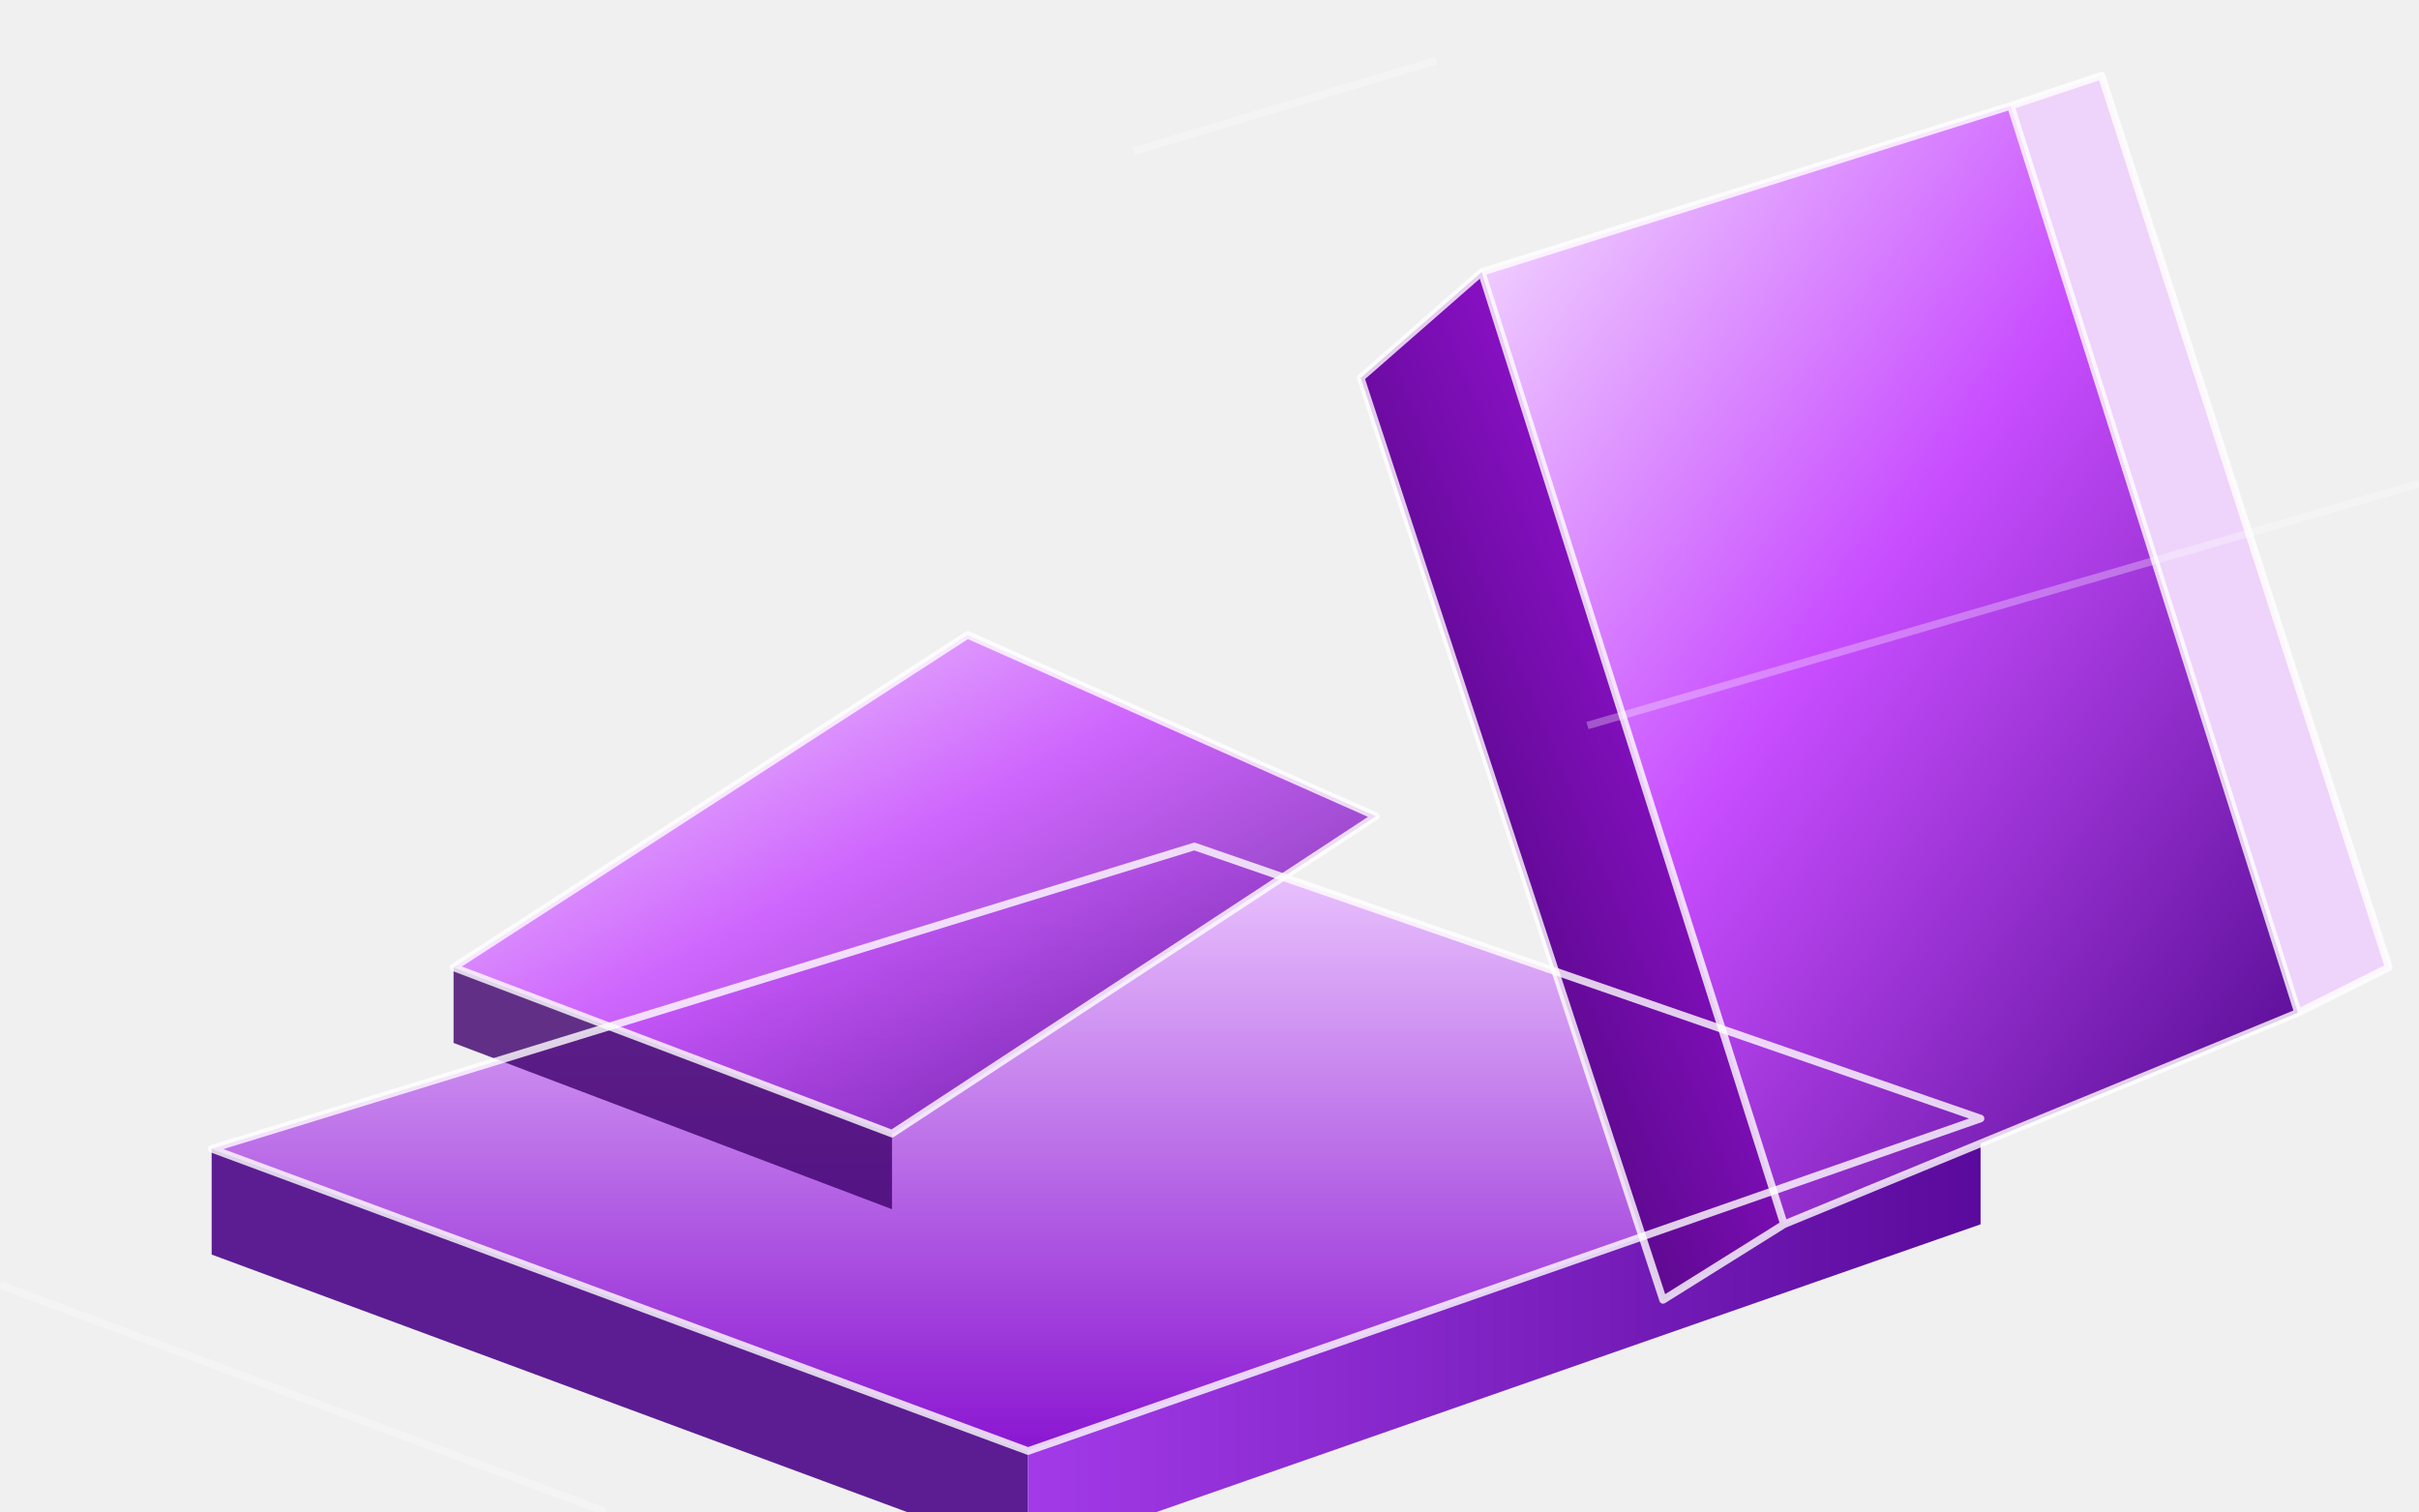
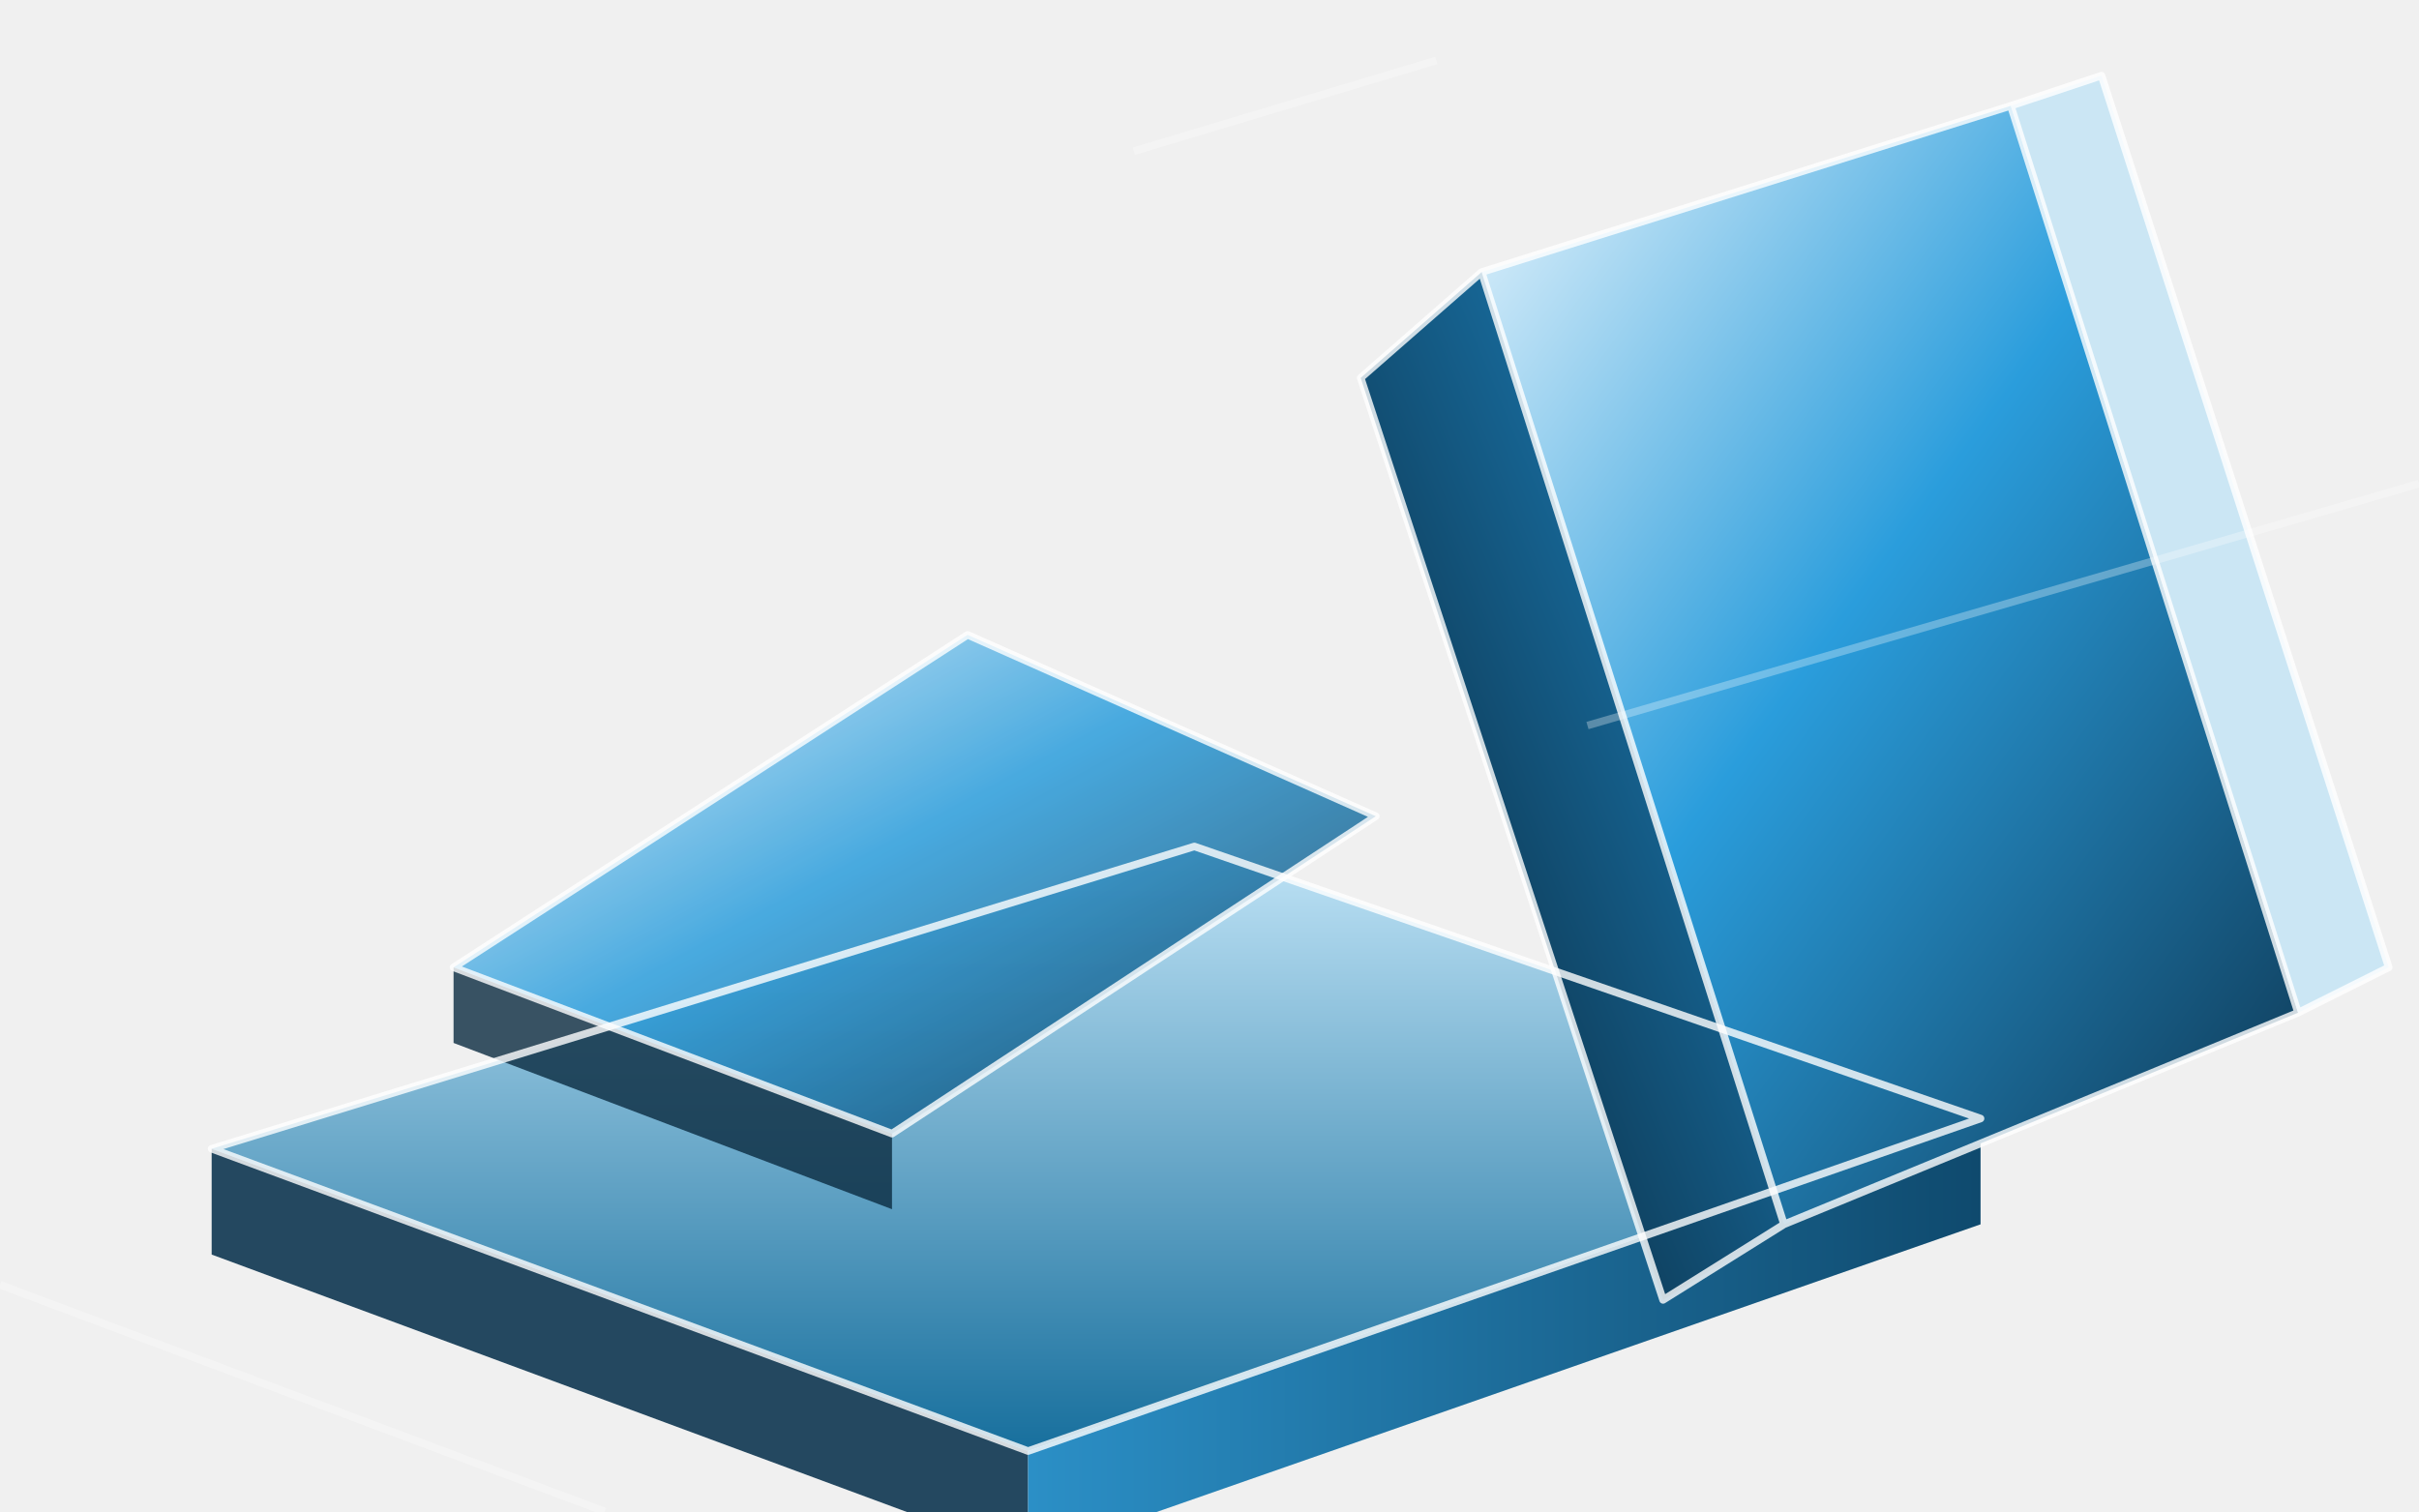
<svg xmlns="http://www.w3.org/2000/svg" viewBox="0 0 320 200" fill="none">
  <defs>
    <linearGradient id="a" x1="0" y1="0" x2="1" y2="1">
-       <stop offset="0" stop-color="#f6e3ff" />
-       <stop offset=".45" stop-color="#c84dff" />
-       <stop offset="1" stop-color="#4b0588" />
+       <stop offset="0" stop-color="#eaf6fd" />
+       <stop offset=".45" stop-color="#2a9ddc" />
+       <stop offset="1" stop-color="#0d3550" />
    </linearGradient>
    <linearGradient id="b" x1="0" y1="1" x2="1" y2="0">
-       <stop offset="0" stop-color="#2e0056" />
-       <stop offset="1" stop-color="#b919ff" />
+       <stop offset="0" stop-color="#071a28" />
+       <stop offset="1" stop-color="#1f8fd0" />
    </linearGradient>
    <linearGradient id="c" x1="0" y1="0" x2="0" y2="1">
-       <stop offset="0" stop-color="#edc9ff" />
-       <stop offset="1" stop-color="#8a16d1" />
+       <stop offset="0" stop-color="#bfe3f6" />
+       <stop offset="1" stop-color="#176f9d" />
    </linearGradient>
    <linearGradient id="d" x1="0" y1="0" x2="1" y2="0">
-       <stop offset="0" stop-color="#a23ae8" />
-       <stop offset="1" stop-color="#5a0a9c" />
+       <stop offset="0" stop-color="#2b8fc6" />
+       <stop offset="1" stop-color="#0f4a6e" />
    </linearGradient>
  </defs>
  <path d="M28 152 158 112 262 148 136 192Z" fill="url(#c)" />
-   <path d="M28 152 136 192v14L28 166Z" fill="#4b0588" opacity=".9" />
+   <path d="M28 152 136 192v14L28 166Z" fill="#0d3550" opacity=".9" />
  <path d="M136 192 262 148v14L136 206Z" fill="url(#d)" />
  <path d="M60 128 128 84 182 108 118 150Z" fill="url(#a)" opacity=".85" />
-   <path d="M60 128 118 150v10L60 138Z" fill="#3d006b" opacity=".8" />
+   <path d="M60 128 118 150v10L60 138Z" fill="#0a2a40" opacity=".8" />
  <path d="M196 36 266 14 304 134 236 162Z" fill="url(#a)" />
  <path d="M196 36 236 162 220 172 180 50Z" fill="url(#b)" />
-   <path d="M266 14 304 134 316 128 278 10Z" fill="#edc9ff" opacity=".75" />
+   <path d="M266 14 304 134 316 128 278 10Z" fill="#bfe3f6" opacity=".75" />
  <g stroke="#fff" stroke-opacity=".8" stroke-width="1" stroke-linejoin="round">
    <path d="M28 152 158 112 262 148 136 192Z" />
    <path d="M60 128 128 84 182 108 118 150Z" />
    <path d="M196 36 266 14 304 134 236 162ZM196 36 180 50 220 172 236 162M266 14 278 10 316 128 304 134" />
  </g>
  <g stroke="#fff" stroke-opacity=".3" stroke-width="1">
    <path d="M0 170 80 200M210 96 320 64M150 20 190 8" />
  </g>
</svg>
